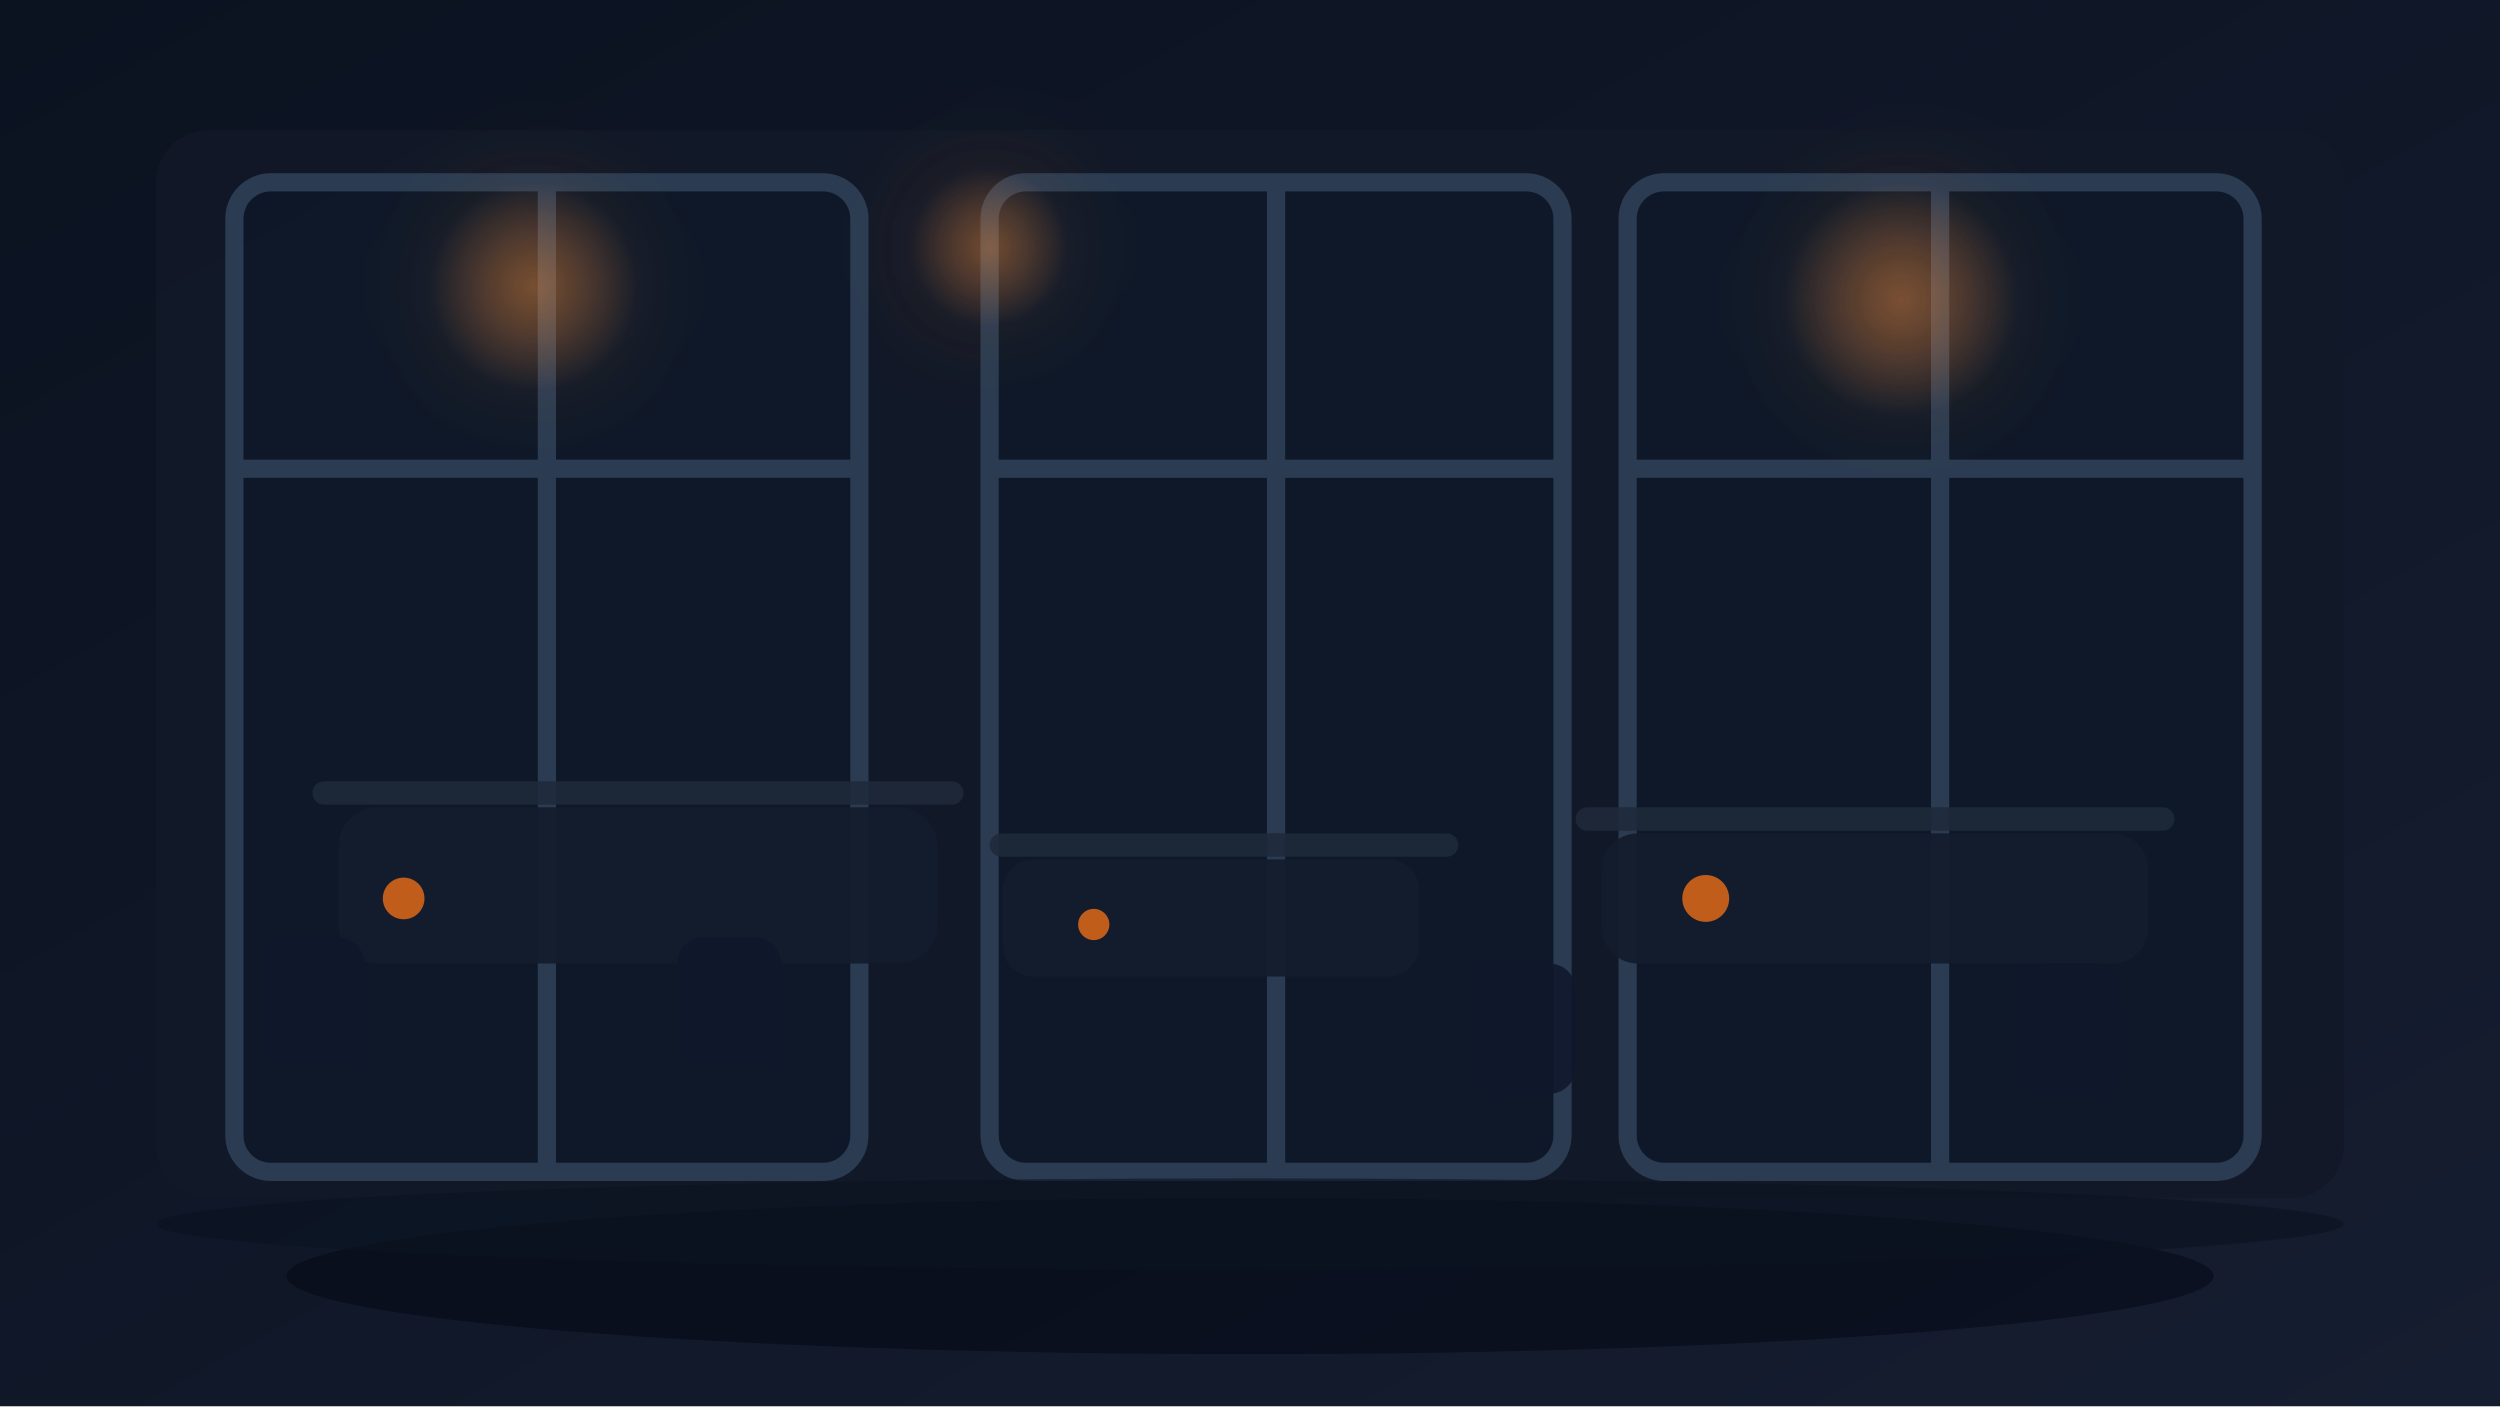
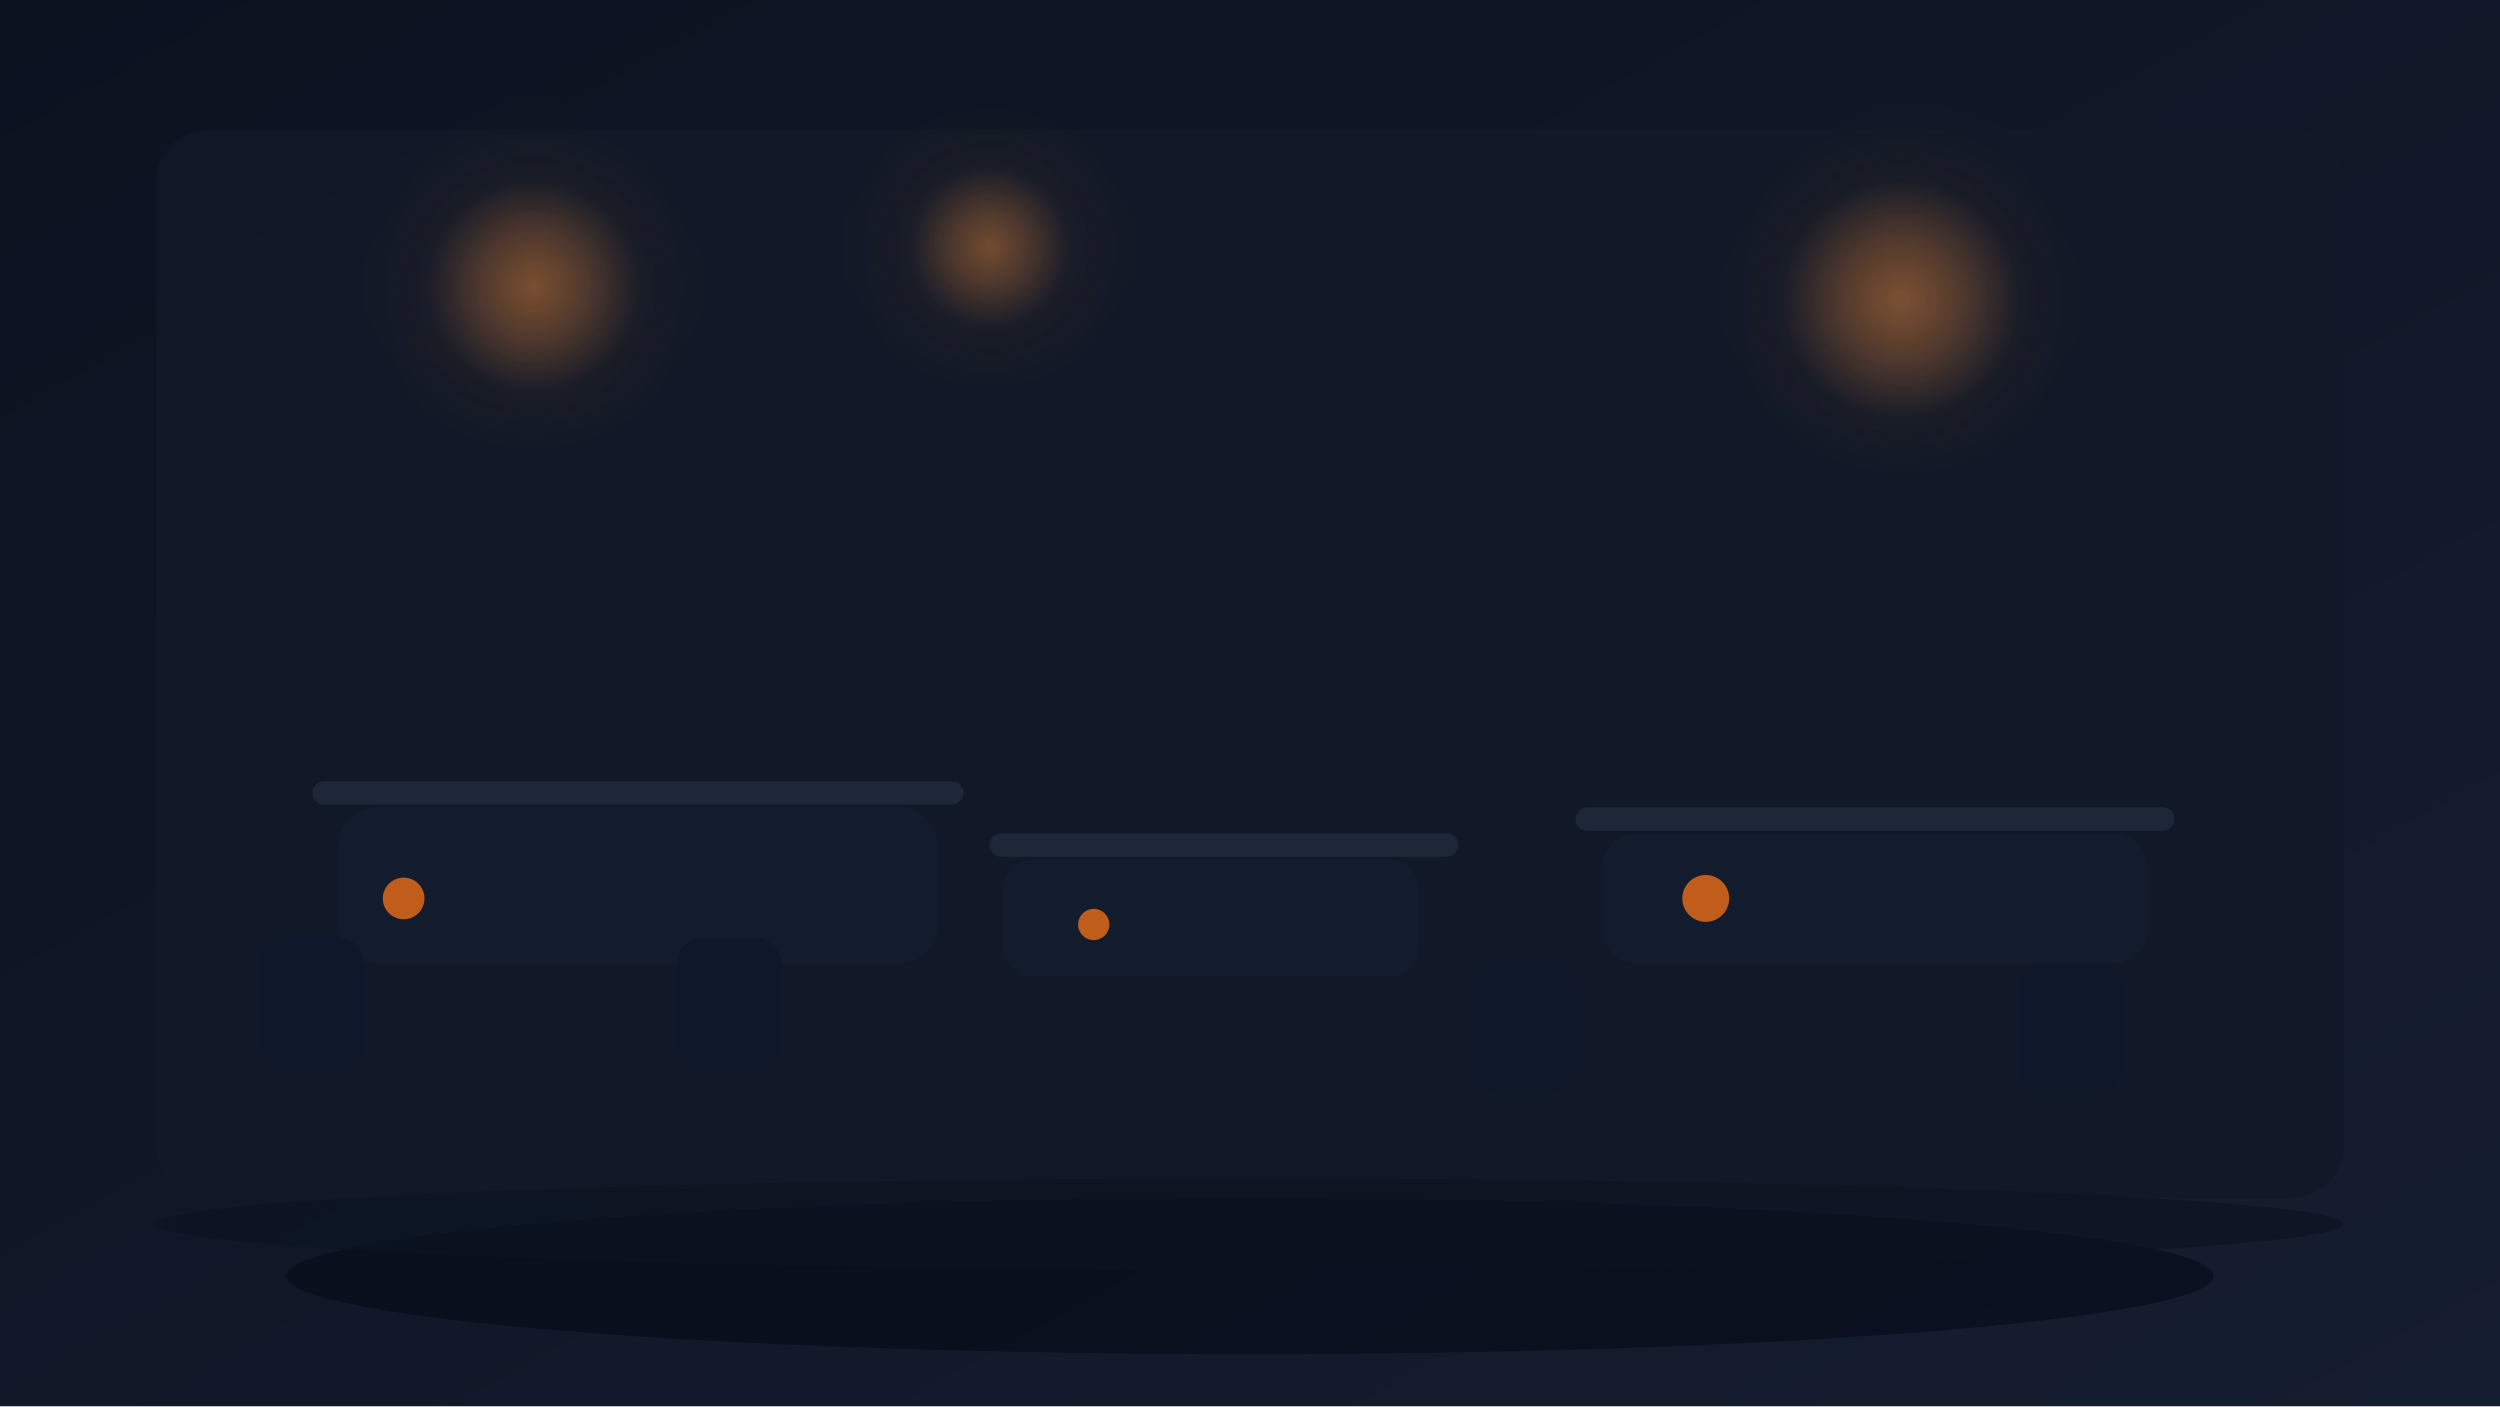
<svg xmlns="http://www.w3.org/2000/svg" width="1920" height="1080" viewBox="0 0 1920 1080" preserveAspectRatio="xMidYMid slice">
  <defs>
    <linearGradient id="bg" x1="0%" y1="0%" x2="100%" y2="100%">
      <stop offset="0%" stop-color="#0b1220" />
      <stop offset="100%" stop-color="#151d30" />
    </linearGradient>
    <radialGradient id="warmLight" cx="50%" cy="50%" r="50%">
      <stop offset="0%" stop-color="#fb923c" stop-opacity="0.45" />
      <stop offset="100%" stop-color="#fb923c" stop-opacity="0" />
    </radialGradient>
    <filter id="glow" x="-50%" y="-50%" width="200%" height="200%">
      <feGaussianBlur stdDeviation="40" result="blur" />
      <feMerge>
        <feMergeNode in="blur" />
        <feMergeNode in="SourceGraphic" />
      </feMerge>
    </filter>
  </defs>
  <rect width="1920" height="1080" fill="url(#bg)" />
  <rect x="120" y="100" width="1680" height="820" rx="40" fill="#111827" opacity="0.92" />
-   <g opacity="0.9" stroke="#2c3f56" stroke-width="14">
-     <rect x="180" y="140" width="480" height="760" rx="28" fill="rgba(13,25,42,0.7)" />
-     <line x1="180" y1="360" x2="660" y2="360" />
-     <line x1="420" y1="140" x2="420" y2="900" />
-     <rect x="760" y="140" width="440" height="760" rx="28" fill="rgba(13,25,42,0.65)" />
-     <line x1="760" y1="360" x2="1200" y2="360" />
-     <line x1="980" y1="140" x2="980" y2="900" />
-     <rect x="1250" y="140" width="480" height="760" rx="28" fill="rgba(13,25,42,0.7)" />
-     <line x1="1250" y1="360" x2="1730" y2="360" />
-     <line x1="1490" y1="140" x2="1490" y2="900" />
-   </g>
  <g fill="#131c2d" opacity="0.95">
    <rect x="260" y="620" width="460" height="120" rx="30" />
    <rect x="770" y="660" width="320" height="90" rx="24" />
    <rect x="1230" y="640" width="420" height="100" rx="28" />
  </g>
  <g fill="#1e293b" opacity="0.85">
    <rect x="240" y="600" width="500" height="18" rx="9" />
    <rect x="760" y="640" width="360" height="18" rx="9" />
    <rect x="1210" y="620" width="460" height="18" rx="9" />
  </g>
  <g fill="#0f172a" opacity="0.88">
    <rect x="200" y="720" width="80" height="100" rx="20" />
    <rect x="520" y="720" width="80" height="100" rx="20" />
    <rect x="1130" y="740" width="80" height="100" rx="20" />
    <rect x="1550" y="740" width="80" height="100" rx="20" />
  </g>
  <g filter="url(#glow)" opacity="0.8">
    <circle cx="410" cy="220" r="80" fill="url(#warmLight)" />
    <circle cx="760" cy="190" r="60" fill="url(#warmLight)" />
    <circle cx="1460" cy="230" r="90" fill="url(#warmLight)" />
  </g>
  <g opacity="0.75" fill="#f97316">
    <circle cx="310" cy="690" r="16" />
    <circle cx="840" cy="710" r="12" />
    <circle cx="1310" cy="690" r="18" />
  </g>
  <ellipse cx="960" cy="980" rx="740" ry="60" fill="#040714" opacity="0.55" />
  <ellipse cx="960" cy="940" rx="840" ry="35" fill="#0a1320" opacity="0.6" />
</svg>
